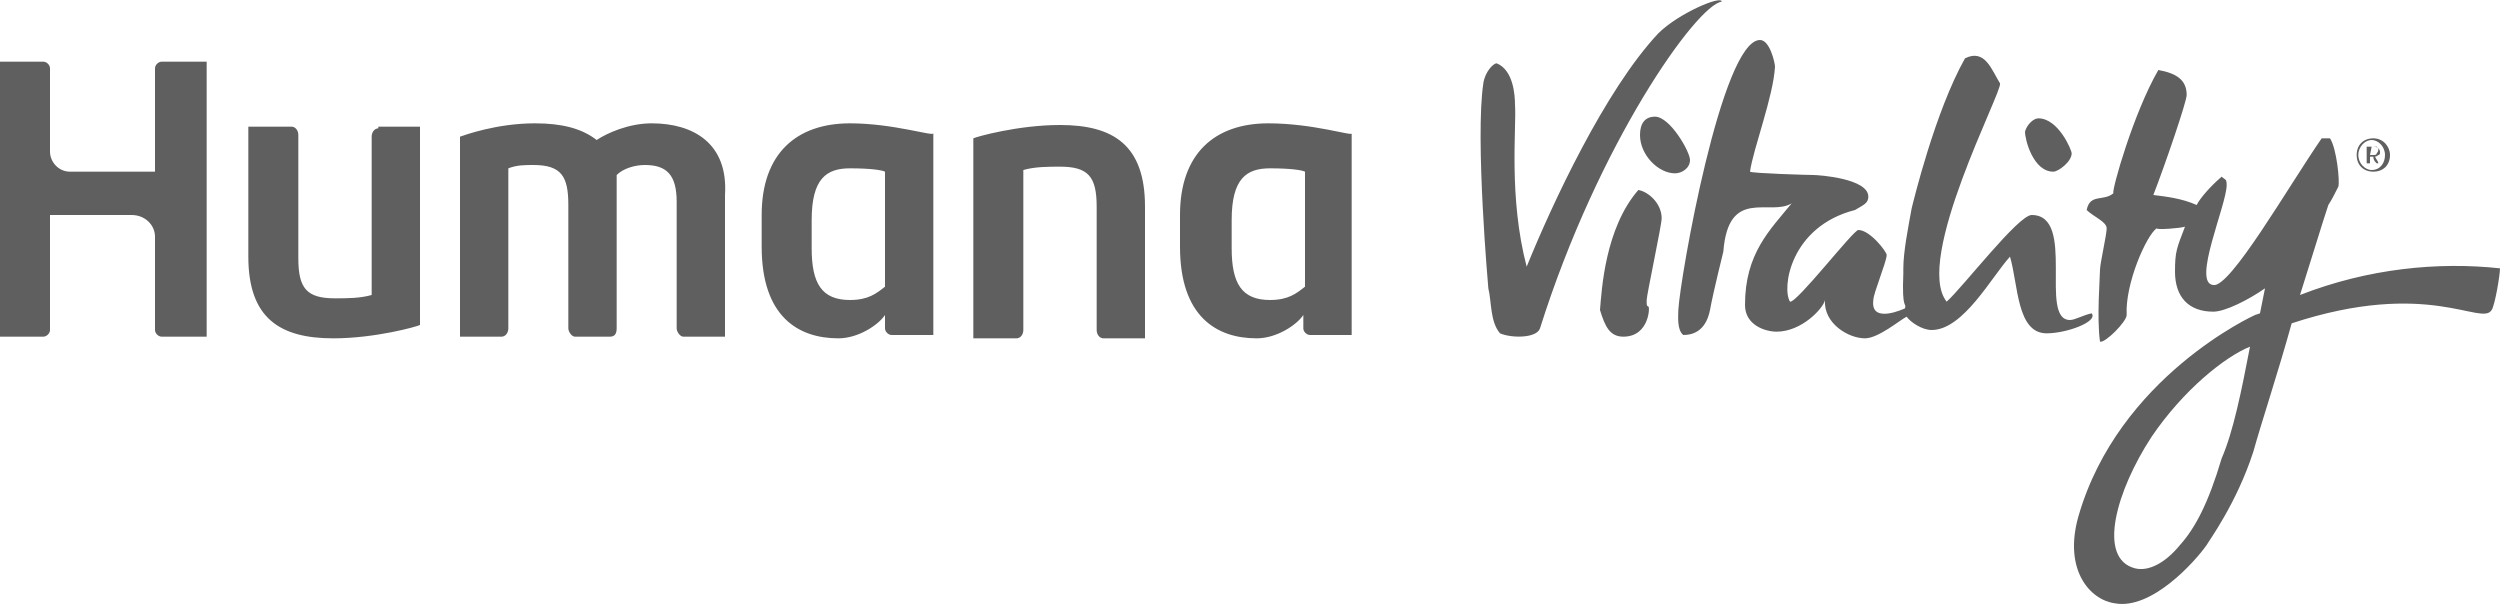
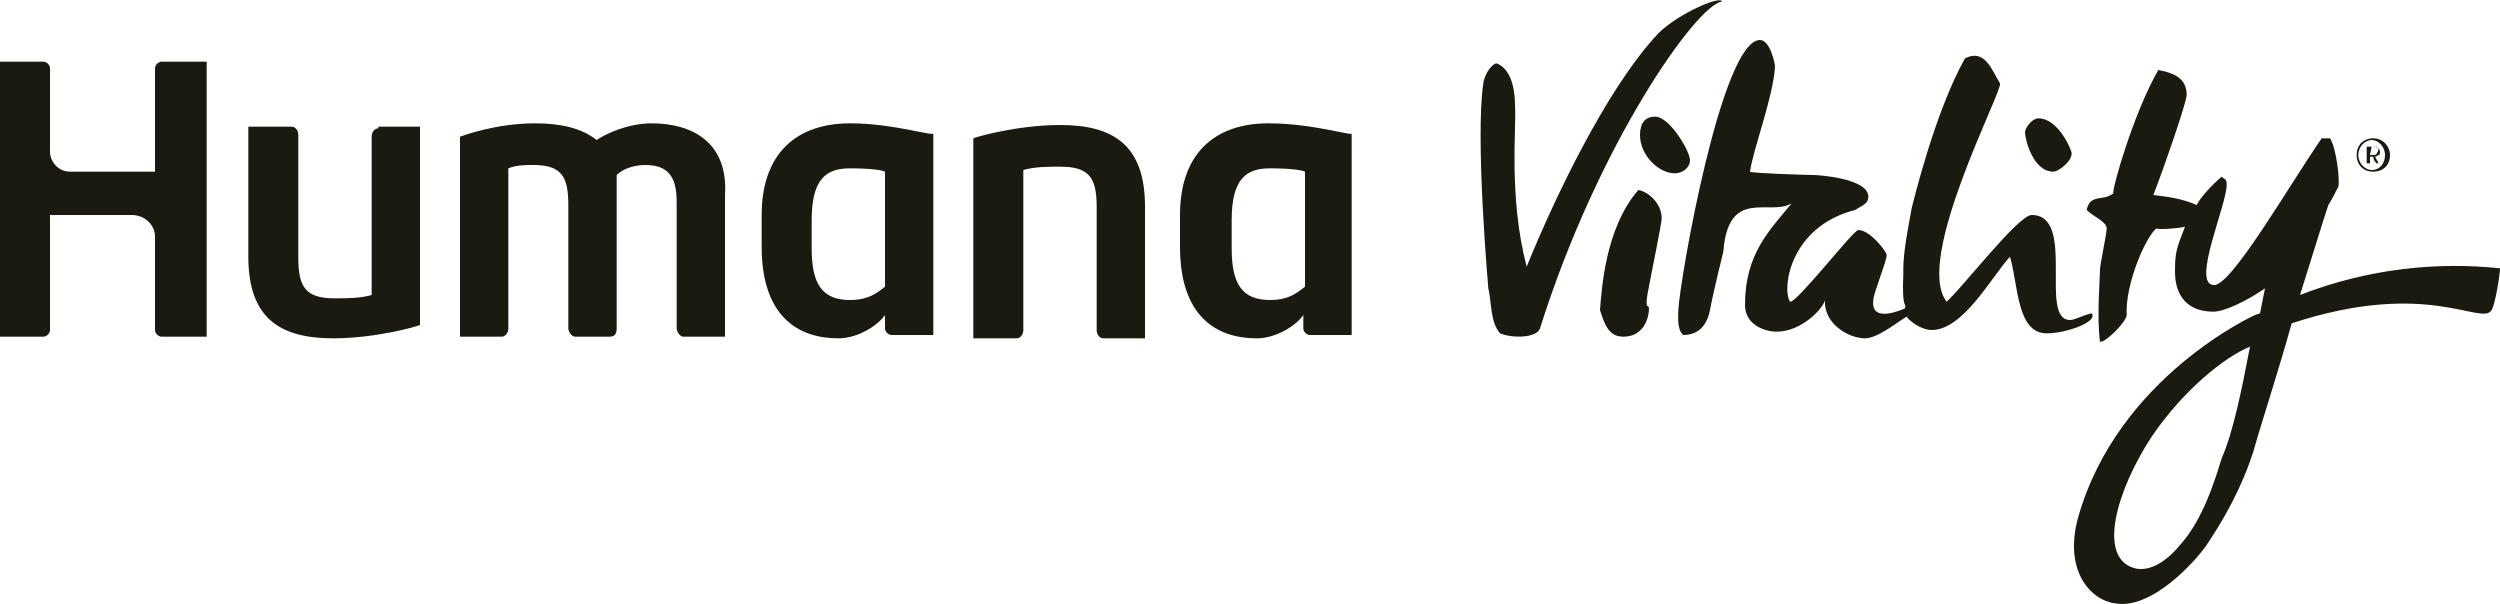
<svg xmlns="http://www.w3.org/2000/svg" version="1.1" id="Layer_1" x="0px" y="0px" width="150px" height="36.2px" viewBox="405.1 261.6 150 36.2" style="enable-background:new 405.1 261.6 150 36.2;" xml:space="preserve" preserveAspectRatio="XminYmin none">
  <style type="text/css">
- 	.st0{fill:#605f5f;}
+ 	.st0{fill:#1a1a10;}
</style>
  <g id="humana">
    <g>
      <path class="st0" d="M523,265.1c1.2-0.6,1.6,0.7,2.1,1.5c0.2,0.4-5.2,10.6-3.2,13.1c1-0.9,4.3-5.2,5.1-5.2c2.7,0,0.4,6.3,2.3,6.3    c0.3,0,0.8-0.3,1.3-0.4c0.4,0.5-1.5,1.2-2.7,1.2c-1.8,0-1.7-2.9-2.2-4.6c-1.1,1.2-2.8,4.4-4.7,4.4c-0.6,0-1.3-0.5-1.5-0.8    c-0.4,0.2-1.7,1.3-2.5,1.3c-1,0-2.5-0.9-2.4-2.3c-0.1,0.5-1.4,1.9-2.9,1.9c-0.7,0-1.9-0.4-1.9-1.6c0-3.1,1.5-4.5,2.8-6.1    c-1.3,0.8-3.8-1-4.1,2.9c0,0-0.6,2.4-0.8,3.5c-0.1,0.5-0.4,1.5-1.6,1.5c-0.4-0.3-0.3-1.2-0.3-1.5c0.1-1.9,2.6-16.2,4.9-16.2    c0.6,0,0.9,1.4,0.9,1.6c-0.1,1.8-1.3,4.9-1.5,6.3c0.1,0.1,3.5,0.2,3.8,0.2s3.3,0.2,3.3,1.3c0,0.4-0.3,0.5-0.8,0.8    c-3.9,1-4.4,4.7-3.9,5.5c0.4,0.1,3.8-4.3,4.1-4.3c0.7,0,1.7,1.3,1.7,1.5c0,0.4-0.8,2.3-0.8,2.7c-0.2,1.5,1.9,0.5,1.9,0.5    c0.1-0.4-0.2,0.2-0.1-2.1v-0.3c0-1,0.3-2.5,0.5-3.6C519.9,273.7,521.2,268.3,523,265.1 M503.4,273c0.6,0.1,1.4,0.8,1.4,1.7    c0,0.4-0.9,4.6-0.9,4.9c0,0.4,0,0.3,0.1,0.4c0.1-0.1,0.1,1.8-1.5,1.8c-0.8,0-1.1-0.6-1.4-1.6C501.2,279,501.4,275.3,503.4,273     M527.4,268.7c1.2,0,2,1.9,2,2.1c0,0.5-0.8,1.1-1.1,1.1c-1.2,0-1.7-1.9-1.7-2.4C526.7,269.1,527.1,268.7,527.4,268.7 M504.4,268.6    c0.9,0,2.1,2.1,2.1,2.6s-0.5,0.8-0.9,0.8c-1,0-2.1-1.1-2.1-2.3C503.5,269,503.8,268.6,504.4,268.6 M508.4,261.7    c-1.5,0.2-7.4,8.5-10.9,19.6c-0.2,0.6-1.7,0.6-2.4,0.3c-0.6-0.7-0.5-1.9-0.7-2.7c0,0-0.8-9-0.3-12.3c0.1-0.7,0.6-1.2,0.8-1.2    c1,0.4,1.1,1.9,1.1,2.5c0.1,1.3-0.4,5.5,0.7,9.7c1.5-3.7,4.7-10.6,7.9-14C505.8,262.4,508.4,261.3,508.4,261.7 M540.1,282.4    c-1.5,0.6-4,2.6-5.9,5.4c-2.1,3.2-3.3,7.3-1,7.9c0.8,0.2,1.8-0.3,2.7-1.4c0.9-1,1.7-2.5,2.5-5.2    C539.1,287.5,539.6,285,540.1,282.4 M534.6,265.8c1.1,0.2,1.7,0.6,1.7,1.5c0,0.4-1.3,4.2-2,6c0.8,0.1,1.7,0.2,2.6,0.6    c0.2-0.4,0.8-1.1,1.5-1.7c0.2,0.2,0.3,0.1,0.3,0.5c0,1.2-2.1,5.9-0.8,6c1,0.2,4.5-5.9,6.5-8.8h0.5c0.4,0.6,0.6,2.6,0.5,2.9    c-0.2,0.4-0.4,0.8-0.6,1.1c-0.4,1.2-1,3.2-1.7,5.4c4.1-1.6,8.3-2,12-1.6c0,0.4-0.3,2.2-0.5,2.5c-0.6,1-3.8-1.9-12,0.8    c-0.8,2.9-1.8,5.9-2.3,7.7c-1,3.1-2.7,5.4-2.8,5.6c-0.7,1-3.3,3.9-5.5,3.5c-1.5-0.2-3.1-2-2.2-5.2c2.4-8.4,10.6-12.1,10.6-12.1    l0.3-0.1c0.1-0.5,0.2-1,0.3-1.5c-1,0.7-2.4,1.4-3.1,1.4c-1.5,0-2.3-0.9-2.3-2.4c0-1.2,0.1-1.4,0.6-2.7c-0.3,0.1-1.7,0.2-1.7,0.1    c-0.6,0.4-1.9,3.3-1.8,5.2c0,0.4-1.3,1.7-1.6,1.6c-0.2-1.4,0-3.9,0-4.3c0-0.4,0.4-2.1,0.4-2.5c0-0.4-0.8-0.7-1.2-1.1    c0.2-1,1-0.5,1.6-1C531.8,273,533.1,268.4,534.6,265.8 M427.8,269.3c-0.2,0-0.4,0.2-0.4,0.5v9.5c-0.7,0.2-1.5,0.2-2.2,0.2    c-1.7,0-2.2-0.6-2.2-2.4v-7.4c0-0.3-0.2-0.5-0.4-0.5H420v7.8c0,3.7,1.9,4.9,5.1,4.9c2.5,0,5-0.7,5.2-0.8v-11.9H427.8z     M466.1,281.9c0.2,0,0.4-0.2,0.4-0.5v-9.6c0.7-0.2,1.5-0.2,2.2-0.2c1.7,0,2.2,0.6,2.2,2.4v7.4c0,0.3,0.2,0.5,0.4,0.5h2.5v-7.9    c0-3.7-1.9-4.9-5.1-4.9c-2.5,0-5,0.7-5.2,0.8v12L466.1,281.9L466.1,281.9z M456.1,269c-3.2,0-5.3,1.8-5.3,5.5v1.9    c0,4.2,2.2,5.5,4.6,5.5c1.2,0,2.4-0.8,2.8-1.4v0.8c0,0.2,0.2,0.4,0.4,0.4c0,0,2.4,0,2.5,0v-12.1C461.1,269.8,458.7,269,456.1,269z     M458.2,278.8c-0.5,0.4-1,0.8-2.1,0.8c-1.7,0-2.3-1-2.3-3.1v-1.7c0-2.5,0.9-3.1,2.3-3.1c1.2,0,1.9,0.1,2.1,0.2V278.8z M481.2,269    c-3.2,0-5.3,1.8-5.3,5.5v1.9c0,4.2,2.2,5.5,4.6,5.5c1.2,0,2.4-0.8,2.8-1.4v0.8c0,0.2,0.2,0.4,0.4,0.4c0,0,2.4,0,2.5,0v-12.1    C486.3,269.8,483.9,269,481.2,269z M483.4,278.8c-0.5,0.4-1,0.8-2.1,0.8c-1.7,0-2.3-1-2.3-3.1v-1.7c0-2.5,0.9-3.1,2.3-3.1    c1.2,0,1.9,0.1,2.1,0.2V278.8z M405.1,281.8c0.4,0,2.6,0,2.6,0c0.2,0,0.4-0.2,0.4-0.4v-6.9h4.9c0.8,0,1.4,0.6,1.4,1.3v5.6    c0,0.2,0.2,0.4,0.4,0.4c0,0,2.5,0,2.7,0c0,0,0-16.3,0-16.5h-2.7c-0.2,0-0.4,0.2-0.4,0.4v6.2h-5.1c-0.7,0-1.2-0.6-1.2-1.2v-5    c0-0.2-0.2-0.4-0.4-0.4h-2.6C405.1,265.5,405.1,281.8,405.1,281.8z M444.2,269c-1.4,0-2.7,0.6-3.3,1c-0.9-0.7-2.1-1-3.7-1    c-2.3,0-4.2,0.7-4.5,0.8v12h2.5c0.2,0,0.4-0.2,0.4-0.5v-9.6c0.5-0.2,1-0.2,1.5-0.2c1.7,0,2.1,0.7,2.1,2.4v7.4    c0,0.2,0.2,0.5,0.4,0.5h2.1c0.3,0,0.4-0.2,0.4-0.5v-9.2c0.4-0.4,1.1-0.6,1.7-0.6c1.3,0,1.9,0.6,1.9,2.2v7.6c0,0.2,0.2,0.5,0.4,0.5    c0,0,2.3,0,2.5,0v-8.5C448.8,270.2,446.7,269,444.2,269z" />
      <g>
        <path class="st0" d="M548.5,270.9c0,0.6-0.4,1-1,1c-0.6,0-1-0.4-1-1s0.4-1,1-1C548.1,269.9,548.5,270.4,548.5,270.9z      M546.6,270.9c0,0.5,0.4,0.9,0.8,0.9c0.5,0,0.8-0.4,0.8-0.9s-0.4-0.9-0.8-0.9C547,270,546.6,270.4,546.6,270.9z M547.3,271v0.4     c0,0,0,0-0.1,0l0,0c0,0-0.1,0-0.1,0v-1h0.3c0.2,0,0.3,0,0.4,0.1c0,0,0.1,0.1,0.1,0.2c0,0.1,0,0.2-0.1,0.2c0,0-0.1,0.1-0.2,0.1     c0.1,0.2,0.2,0.3,0.2,0.4c0,0,0,0,0,0l0,0c0,0-0.1,0-0.1,0c-0.1-0.1-0.2-0.2-0.2-0.4L547.3,271L547.3,271z M547.3,270.9h0.2     c0.1,0,0.2,0,0.2-0.1c0,0,0.1-0.1,0.1-0.2c0-0.1,0-0.1-0.1-0.2c0,0-0.1,0-0.2,0h-0.1L547.3,270.9L547.3,270.9z" />
      </g>
    </g>
  </g>
  <g id="humana_vitality">
</g>
  <g id="jencare">
</g>
  <g id="great_for_you">
</g>
  <g id="dr._shep">
</g>
  <g id="ge">
</g>
  <g id="aha">
</g>
  <g id="diamond">
</g>
  <g id="brown_foreman">
</g>
  <g id="masterbrand">
</g>
  <g id="aristokraft">
</g>
  <g id="decora">
</g>
  <g id="gaither">
</g>
  <g id="unbridled_eve">
</g>
  <g id="papa_johns">
</g>
  <g id="dr_jan">
</g>
  <g id="lawn_pro">
</g>
  <g id="goo">
</g>
  <g id="b__x26__b">
</g>
  <g id="mindy_smith">
</g>
  <g id="tesseract">
</g>
  <g id="grandparents.com">
</g>
  <g id="ican">
</g>
  <g id="my_well_being">
</g>
  <g id="apple_patch">
</g>
</svg>
